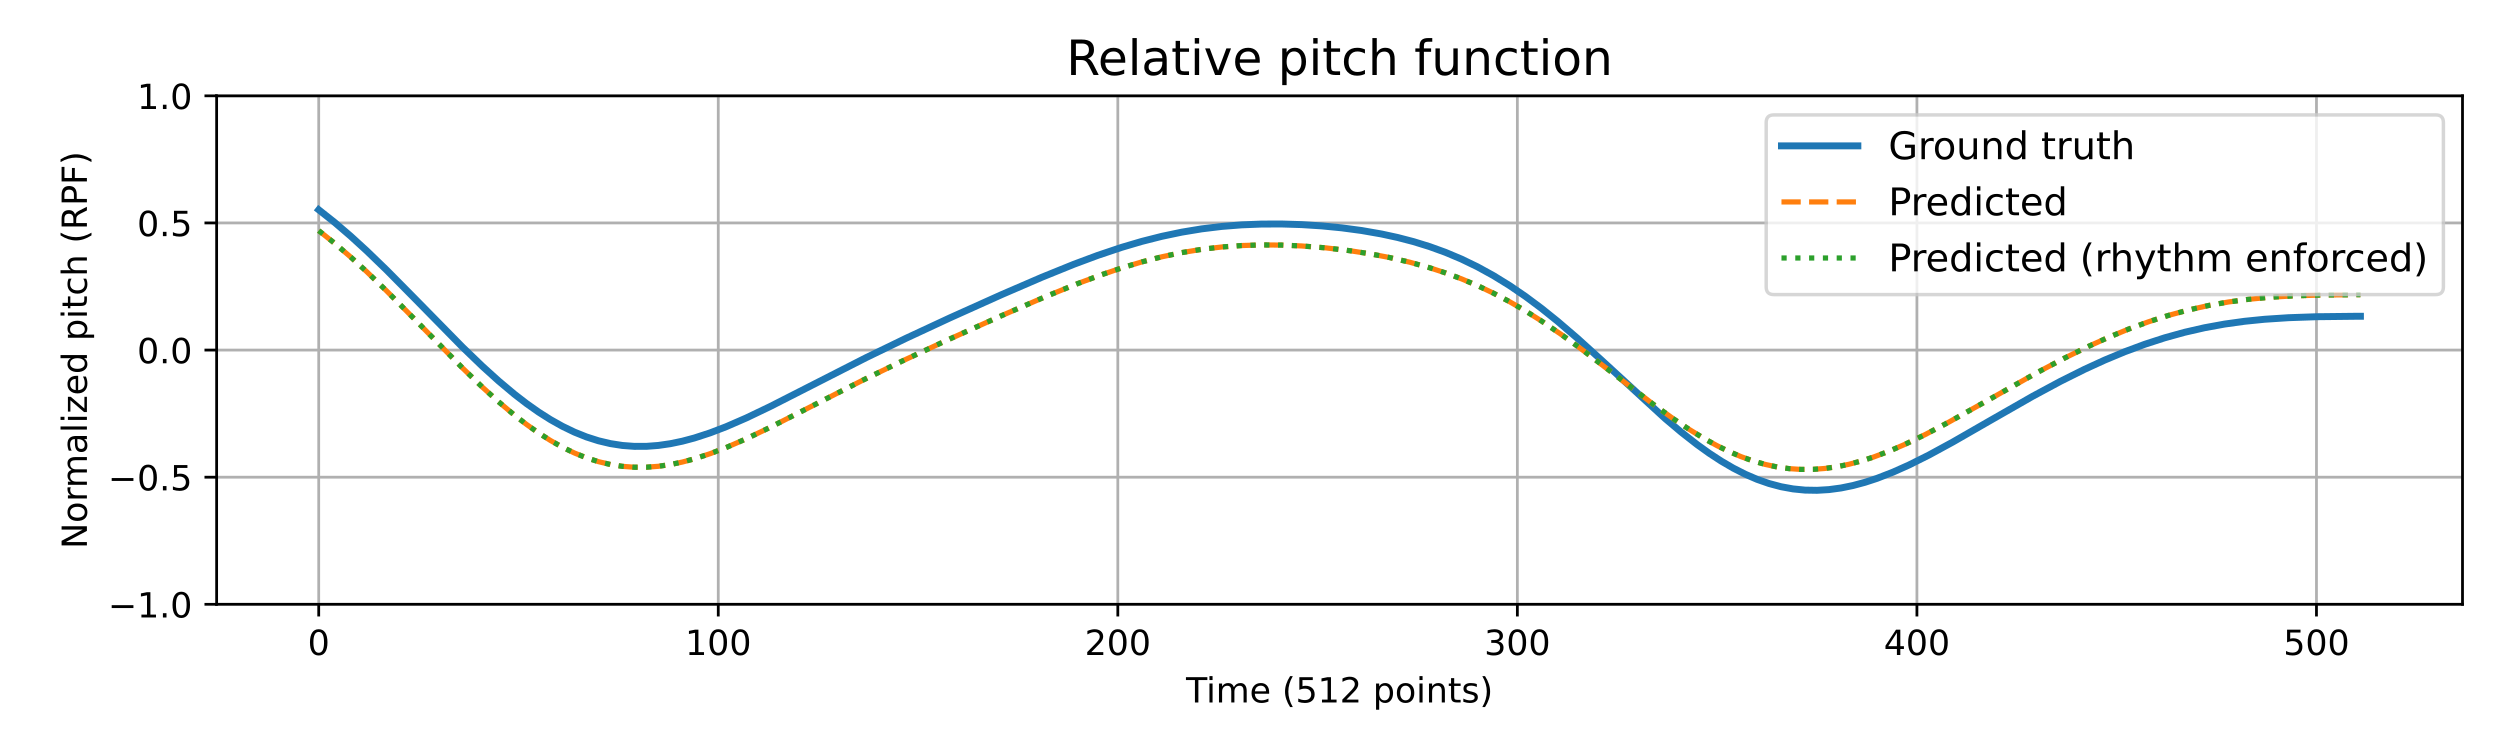
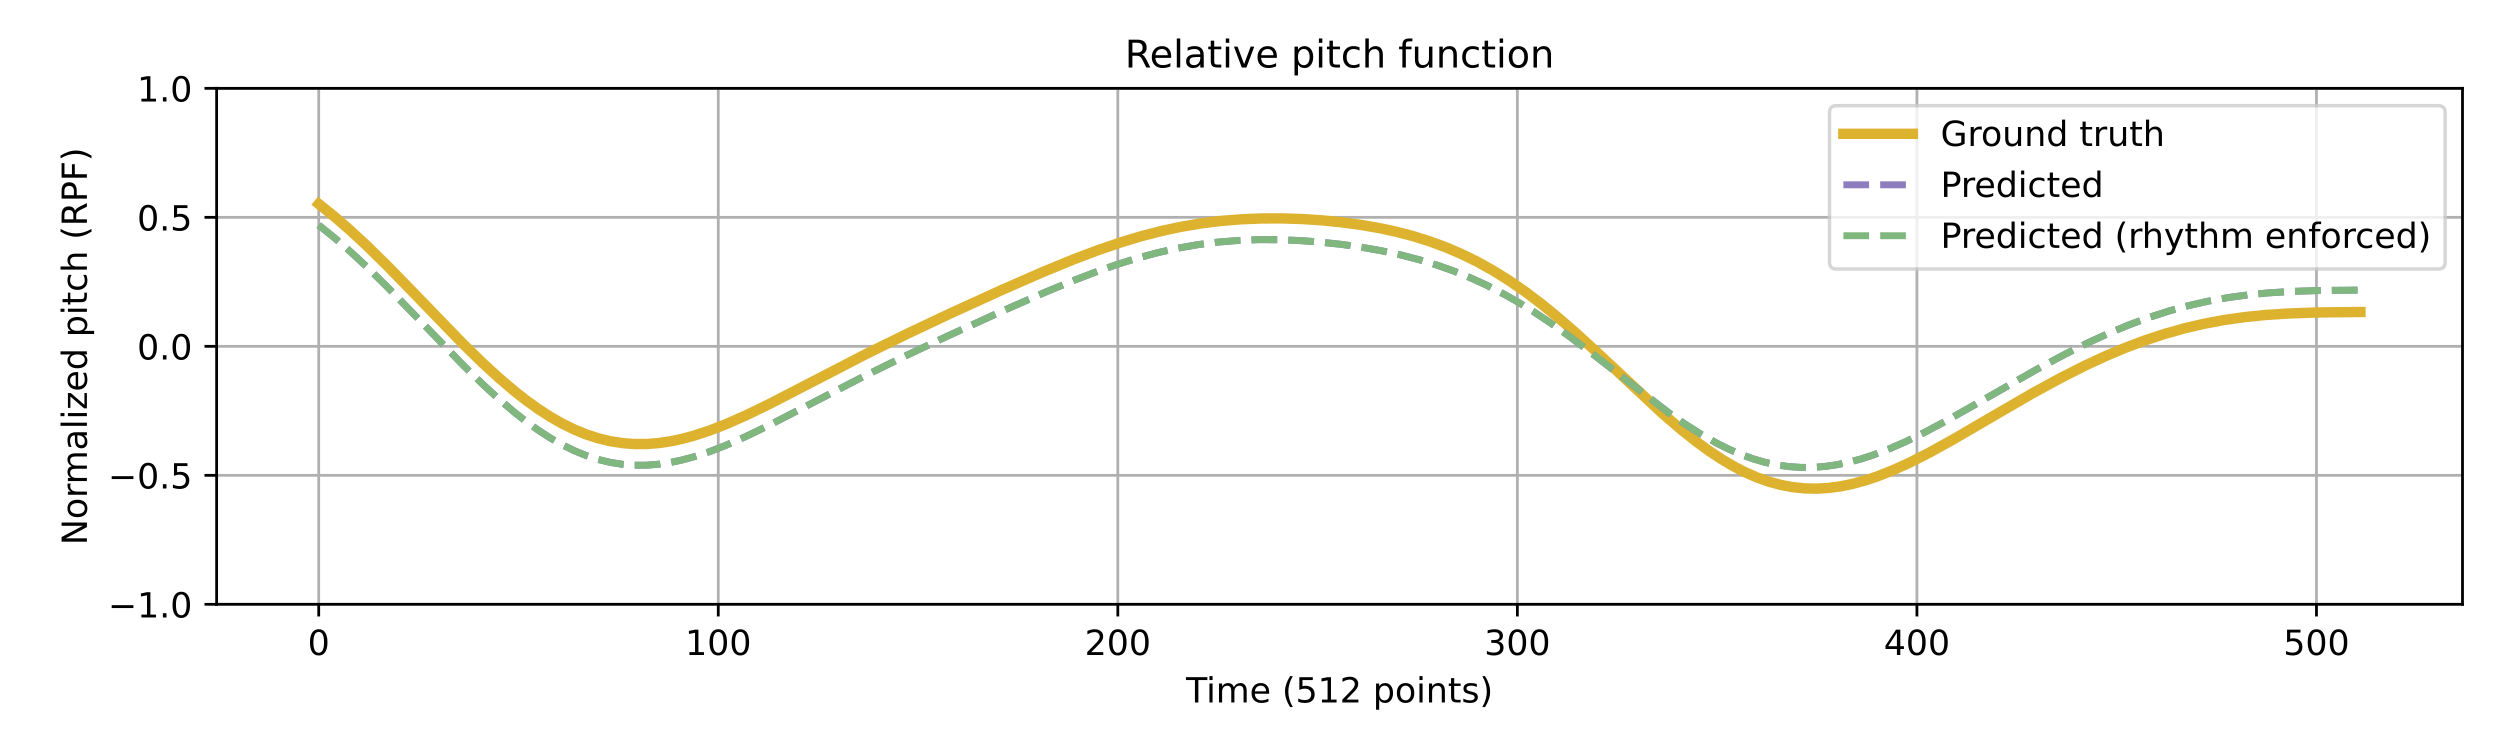
<svg xmlns="http://www.w3.org/2000/svg" xmlns:xlink="http://www.w3.org/1999/xlink" width="720pt" height="216pt" viewBox="0 0 720 216" version="1.1">
  <defs>
    <style type="text/css">*{stroke-linejoin: round; stroke-linecap: butt}</style>
  </defs>
  <g id="figure_1">
    <g id="patch_1">
      <path d="M 0 216  L 720 216  L 720 0  L 0 0  z " style="fill: #ffffff" />
    </g>
    <g id="axes_1">
      <g id="patch_2">
-         <path d="M 62.39 174.04  L 709.2 174.04  L 709.2 27.6  L 62.39 27.6  z " style="fill: #ffffff" />
+         <path d="M 62.39 174.04  L 709.2 174.04  L 709.2 25.44  L 62.39 25.44  z " style="fill: #ffffff" />
      </g>
      <g id="matplotlib.axis_1">
        <g id="xtick_1">
          <g id="line2d_1">
-             <path d="M 91.79 174.04  L 91.79 27.6  " clip-path="url(#p4ff1fbb944)" style="fill: none; stroke: #b0b0b0; stroke-width: 0.8; stroke-linecap: square" />
+             <path d="M 91.79 174.04  L 91.79 25.44  " clip-path="url(#p6263421a17)" style="fill: none; stroke: #b0b0b0; stroke-width: 0.8; stroke-linecap: square" />
          </g>
          <g id="line2d_2">
            <defs>
-               <path id="m54a0caaa22" d="M 0 0  L 0 3.5  " style="stroke: #000000; stroke-width: 0.8" />
-             </defs>
-             <g>
-               <use xlink:href="#m54a0caaa22" x="91.79" y="174.04" style="stroke: #000000; stroke-width: 0.8" />
+               <path id="mcb0f992a8a" d="M 0 0  L 0 3.5  " style="stroke: #000000; stroke-width: 0.8" />
+             </defs>
+             <g>
+               <use xlink:href="#mcb0f992a8a" x="91.79" y="174.04" style="stroke: #000000; stroke-width: 0.8" />
            </g>
          </g>
          <g id="text_1">
            <g transform="translate(88.60921 188.6384) scale(0.1 -0.1)">
              <defs>
                <path id="DejaVuSans-30" d="M 2034 4250  Q 1547 4250 1301 3770  Q 1056 3291 1056 2328  Q 1056 1369 1301 889  Q 1547 409 2034 409  Q 2525 409 2770 889  Q 3016 1369 3016 2328  Q 3016 3291 2770 3770  Q 2525 4250 2034 4250  z M 2034 4750  Q 2819 4750 3233 4129  Q 3647 3509 3647 2328  Q 3647 1150 3233 529  Q 2819 -91 2034 -91  Q 1250 -91 836 529  Q 422 1150 422 2328  Q 422 3509 836 4129  Q 1250 4750 2034 4750  z " transform="scale(0.015625)" />
              </defs>
              <use xlink:href="#DejaVuSans-30" />
            </g>
          </g>
        </g>
        <g id="xtick_2">
          <g id="line2d_3">
-             <path d="M 206.861 174.04  L 206.861 27.6  " clip-path="url(#p4ff1fbb944)" style="fill: none; stroke: #b0b0b0; stroke-width: 0.8; stroke-linecap: square" />
+             <path d="M 206.861 174.04  L 206.861 25.44  " clip-path="url(#p6263421a17)" style="fill: none; stroke: #b0b0b0; stroke-width: 0.8; stroke-linecap: square" />
          </g>
          <g id="line2d_4">
            <g>
-               <use xlink:href="#m54a0caaa22" x="206.861" y="174.04" style="stroke: #000000; stroke-width: 0.8" />
+               <use xlink:href="#mcb0f992a8a" x="206.861" y="174.04" style="stroke: #000000; stroke-width: 0.8" />
            </g>
          </g>
          <g id="text_2">
            <g transform="translate(197.317 188.6384) scale(0.1 -0.1)">
              <defs>
                <path id="DejaVuSans-31" d="M 794 531  L 1825 531  L 1825 4091  L 703 3866  L 703 4441  L 1819 4666  L 2450 4666  L 2450 531  L 3481 531  L 3481 0  L 794 0  L 794 531  z " transform="scale(0.015625)" />
              </defs>
              <use xlink:href="#DejaVuSans-31" />
              <use xlink:href="#DejaVuSans-30" transform="translate(63.62305 0)" />
              <use xlink:href="#DejaVuSans-30" transform="translate(127.2461 0)" />
            </g>
          </g>
        </g>
        <g id="xtick_3">
          <g id="line2d_5">
-             <path d="M 321.931 174.04  L 321.931 27.6  " clip-path="url(#p4ff1fbb944)" style="fill: none; stroke: #b0b0b0; stroke-width: 0.8; stroke-linecap: square" />
+             <path d="M 321.931 174.04  L 321.931 25.44  " clip-path="url(#p6263421a17)" style="fill: none; stroke: #b0b0b0; stroke-width: 0.8; stroke-linecap: square" />
          </g>
          <g id="line2d_6">
            <g>
-               <use xlink:href="#m54a0caaa22" x="321.931" y="174.04" style="stroke: #000000; stroke-width: 0.8" />
+               <use xlink:href="#mcb0f992a8a" x="321.931" y="174.04" style="stroke: #000000; stroke-width: 0.8" />
            </g>
          </g>
          <g id="text_3">
            <g transform="translate(312.3872 188.6384) scale(0.1 -0.1)">
              <defs>
                <path id="DejaVuSans-32" d="M 1228 531  L 3431 531  L 3431 0  L 469 0  L 469 531  Q 828 903 1448 1529  Q 2069 2156 2228 2338  Q 2531 2678 2651 2914  Q 2772 3150 2772 3378  Q 2772 3750 2511 3984  Q 2250 4219 1831 4219  Q 1534 4219 1204 4116  Q 875 4013 500 3803  L 500 4441  Q 881 4594 1212 4672  Q 1544 4750 1819 4750  Q 2544 4750 2975 4387  Q 3406 4025 3406 3419  Q 3406 3131 3298 2873  Q 3191 2616 2906 2266  Q 2828 2175 2409 1742  Q 1991 1309 1228 531  z " transform="scale(0.015625)" />
              </defs>
              <use xlink:href="#DejaVuSans-32" />
              <use xlink:href="#DejaVuSans-30" transform="translate(63.62305 0)" />
              <use xlink:href="#DejaVuSans-30" transform="translate(127.2461 0)" />
            </g>
          </g>
        </g>
        <g id="xtick_4">
          <g id="line2d_7">
-             <path d="M 437.001 174.04  L 437.001 27.6  " clip-path="url(#p4ff1fbb944)" style="fill: none; stroke: #b0b0b0; stroke-width: 0.8; stroke-linecap: square" />
+             <path d="M 437.001 174.04  L 437.001 25.44  " clip-path="url(#p6263421a17)" style="fill: none; stroke: #b0b0b0; stroke-width: 0.8; stroke-linecap: square" />
          </g>
          <g id="line2d_8">
            <g>
-               <use xlink:href="#m54a0caaa22" x="437.001" y="174.04" style="stroke: #000000; stroke-width: 0.8" />
+               <use xlink:href="#mcb0f992a8a" x="437.001" y="174.04" style="stroke: #000000; stroke-width: 0.8" />
            </g>
          </g>
          <g id="text_4">
            <g transform="translate(427.4575 188.6384) scale(0.1 -0.1)">
              <defs>
                <path id="DejaVuSans-33" d="M 2597 2516  Q 3050 2419 3304 2112  Q 3559 1806 3559 1356  Q 3559 666 3084 287  Q 2609 -91 1734 -91  Q 1441 -91 1130 -33  Q 819 25 488 141  L 488 750  Q 750 597 1062 519  Q 1375 441 1716 441  Q 2309 441 2620 675  Q 2931 909 2931 1356  Q 2931 1769 2642 2001  Q 2353 2234 1838 2234  L 1294 2234  L 1294 2753  L 1863 2753  Q 2328 2753 2575 2939  Q 2822 3125 2822 3475  Q 2822 3834 2567 4026  Q 2313 4219 1838 4219  Q 1578 4219 1281 4162  Q 984 4106 628 3988  L 628 4550  Q 988 4650 1302 4700  Q 1616 4750 1894 4750  Q 2613 4750 3031 4423  Q 3450 4097 3450 3541  Q 3450 3153 3228 2886  Q 3006 2619 2597 2516  z " transform="scale(0.015625)" />
              </defs>
              <use xlink:href="#DejaVuSans-33" />
              <use xlink:href="#DejaVuSans-30" transform="translate(63.62305 0)" />
              <use xlink:href="#DejaVuSans-30" transform="translate(127.2461 0)" />
            </g>
          </g>
        </g>
        <g id="xtick_5">
          <g id="line2d_9">
-             <path d="M 552.072 174.04  L 552.072 27.6  " clip-path="url(#p4ff1fbb944)" style="fill: none; stroke: #b0b0b0; stroke-width: 0.8; stroke-linecap: square" />
+             <path d="M 552.072 174.04  L 552.072 25.44  " clip-path="url(#p6263421a17)" style="fill: none; stroke: #b0b0b0; stroke-width: 0.8; stroke-linecap: square" />
          </g>
          <g id="line2d_10">
            <g>
-               <use xlink:href="#m54a0caaa22" x="552.072" y="174.04" style="stroke: #000000; stroke-width: 0.8" />
+               <use xlink:href="#mcb0f992a8a" x="552.072" y="174.04" style="stroke: #000000; stroke-width: 0.8" />
            </g>
          </g>
          <g id="text_5">
            <g transform="translate(542.5278 188.6384) scale(0.1 -0.1)">
              <defs>
                <path id="DejaVuSans-34" d="M 2419 4116  L 825 1625  L 2419 1625  L 2419 4116  z M 2253 4666  L 3047 4666  L 3047 1625  L 3713 1625  L 3713 1100  L 3047 1100  L 3047 0  L 2419 0  L 2419 1100  L 313 1100  L 313 1709  L 2253 4666  z " transform="scale(0.015625)" />
              </defs>
              <use xlink:href="#DejaVuSans-34" />
              <use xlink:href="#DejaVuSans-30" transform="translate(63.62305 0)" />
              <use xlink:href="#DejaVuSans-30" transform="translate(127.2461 0)" />
            </g>
          </g>
        </g>
        <g id="xtick_6">
          <g id="line2d_11">
-             <path d="M 667.142 174.04  L 667.142 27.6  " clip-path="url(#p4ff1fbb944)" style="fill: none; stroke: #b0b0b0; stroke-width: 0.8; stroke-linecap: square" />
+             <path d="M 667.142 174.04  L 667.142 25.44  " clip-path="url(#p6263421a17)" style="fill: none; stroke: #b0b0b0; stroke-width: 0.8; stroke-linecap: square" />
          </g>
          <g id="line2d_12">
            <g>
-               <use xlink:href="#m54a0caaa22" x="667.142" y="174.04" style="stroke: #000000; stroke-width: 0.8" />
+               <use xlink:href="#mcb0f992a8a" x="667.142" y="174.04" style="stroke: #000000; stroke-width: 0.8" />
            </g>
          </g>
          <g id="text_6">
            <g transform="translate(657.5981 188.6384) scale(0.1 -0.1)">
              <defs>
                <path id="DejaVuSans-35" d="M 691 4666  L 3169 4666  L 3169 4134  L 1269 4134  L 1269 2991  Q 1406 3038 1543 3061  Q 1681 3084 1819 3084  Q 2600 3084 3056 2656  Q 3513 2228 3513 1497  Q 3513 744 3044 326  Q 2575 -91 1722 -91  Q 1428 -91 1123 -41  Q 819 9 494 109  L 494 744  Q 775 591 1075 516  Q 1375 441 1709 441  Q 2250 441 2565 725  Q 2881 1009 2881 1497  Q 2881 1984 2565 2268  Q 2250 2553 1709 2553  Q 1456 2553 1204 2497  Q 953 2441 691 2322  L 691 4666  z " transform="scale(0.015625)" />
              </defs>
              <use xlink:href="#DejaVuSans-35" />
              <use xlink:href="#DejaVuSans-30" transform="translate(63.62305 0)" />
              <use xlink:href="#DejaVuSans-30" transform="translate(127.2461 0)" />
            </g>
          </g>
        </g>
        <g id="text_7">
          <g transform="translate(341.5817 202.3166) scale(0.1 -0.1)">
            <defs>
              <path id="DejaVuSans-54" d="M -19 4666  L 3928 4666  L 3928 4134  L 2272 4134  L 2272 0  L 1638 0  L 1638 4134  L -19 4134  L -19 4666  z " transform="scale(0.015625)" />
              <path id="DejaVuSans-69" d="M 603 3500  L 1178 3500  L 1178 0  L 603 0  L 603 3500  z M 603 4863  L 1178 4863  L 1178 4134  L 603 4134  L 603 4863  z " transform="scale(0.015625)" />
              <path id="DejaVuSans-6d" d="M 3328 2828  Q 3544 3216 3844 3400  Q 4144 3584 4550 3584  Q 5097 3584 5394 3201  Q 5691 2819 5691 2113  L 5691 0  L 5113 0  L 5113 2094  Q 5113 2597 4934 2840  Q 4756 3084 4391 3084  Q 3944 3084 3684 2787  Q 3425 2491 3425 1978  L 3425 0  L 2847 0  L 2847 2094  Q 2847 2600 2669 2842  Q 2491 3084 2119 3084  Q 1678 3084 1418 2786  Q 1159 2488 1159 1978  L 1159 0  L 581 0  L 581 3500  L 1159 3500  L 1159 2956  Q 1356 3278 1631 3431  Q 1906 3584 2284 3584  Q 2666 3584 2933 3390  Q 3200 3197 3328 2828  z " transform="scale(0.015625)" />
              <path id="DejaVuSans-65" d="M 3597 1894  L 3597 1613  L 953 1613  Q 991 1019 1311 708  Q 1631 397 2203 397  Q 2534 397 2845 478  Q 3156 559 3463 722  L 3463 178  Q 3153 47 2828 -22  Q 2503 -91 2169 -91  Q 1331 -91 842 396  Q 353 884 353 1716  Q 353 2575 817 3079  Q 1281 3584 2069 3584  Q 2775 3584 3186 3129  Q 3597 2675 3597 1894  z M 3022 2063  Q 3016 2534 2758 2815  Q 2500 3097 2075 3097  Q 1594 3097 1305 2825  Q 1016 2553 972 2059  L 3022 2063  z " transform="scale(0.015625)" />
              <path id="DejaVuSans-20" transform="scale(0.015625)" />
              <path id="DejaVuSans-28" d="M 1984 4856  Q 1566 4138 1362 3434  Q 1159 2731 1159 2009  Q 1159 1288 1364 580  Q 1569 -128 1984 -844  L 1484 -844  Q 1016 -109 783 600  Q 550 1309 550 2009  Q 550 2706 781 3412  Q 1013 4119 1484 4856  L 1984 4856  z " transform="scale(0.015625)" />
              <path id="DejaVuSans-70" d="M 1159 525  L 1159 -1331  L 581 -1331  L 581 3500  L 1159 3500  L 1159 2969  Q 1341 3281 1617 3432  Q 1894 3584 2278 3584  Q 2916 3584 3314 3078  Q 3713 2572 3713 1747  Q 3713 922 3314 415  Q 2916 -91 2278 -91  Q 1894 -91 1617 61  Q 1341 213 1159 525  z M 3116 1747  Q 3116 2381 2855 2742  Q 2594 3103 2138 3103  Q 1681 3103 1420 2742  Q 1159 2381 1159 1747  Q 1159 1113 1420 752  Q 1681 391 2138 391  Q 2594 391 2855 752  Q 3116 1113 3116 1747  z " transform="scale(0.015625)" />
              <path id="DejaVuSans-6f" d="M 1959 3097  Q 1497 3097 1228 2736  Q 959 2375 959 1747  Q 959 1119 1226 758  Q 1494 397 1959 397  Q 2419 397 2687 759  Q 2956 1122 2956 1747  Q 2956 2369 2687 2733  Q 2419 3097 1959 3097  z M 1959 3584  Q 2709 3584 3137 3096  Q 3566 2609 3566 1747  Q 3566 888 3137 398  Q 2709 -91 1959 -91  Q 1206 -91 779 398  Q 353 888 353 1747  Q 353 2609 779 3096  Q 1206 3584 1959 3584  z " transform="scale(0.015625)" />
              <path id="DejaVuSans-6e" d="M 3513 2113  L 3513 0  L 2938 0  L 2938 2094  Q 2938 2591 2744 2837  Q 2550 3084 2163 3084  Q 1697 3084 1428 2787  Q 1159 2491 1159 1978  L 1159 0  L 581 0  L 581 3500  L 1159 3500  L 1159 2956  Q 1366 3272 1645 3428  Q 1925 3584 2291 3584  Q 2894 3584 3203 3211  Q 3513 2838 3513 2113  z " transform="scale(0.015625)" />
              <path id="DejaVuSans-74" d="M 1172 4494  L 1172 3500  L 2356 3500  L 2356 3053  L 1172 3053  L 1172 1153  Q 1172 725 1289 603  Q 1406 481 1766 481  L 2356 481  L 2356 0  L 1766 0  Q 1100 0 847 248  Q 594 497 594 1153  L 594 3053  L 172 3053  L 172 3500  L 594 3500  L 594 4494  L 1172 4494  z " transform="scale(0.015625)" />
              <path id="DejaVuSans-73" d="M 2834 3397  L 2834 2853  Q 2591 2978 2328 3040  Q 2066 3103 1784 3103  Q 1356 3103 1142 2972  Q 928 2841 928 2578  Q 928 2378 1081 2264  Q 1234 2150 1697 2047  L 1894 2003  Q 2506 1872 2764 1633  Q 3022 1394 3022 966  Q 3022 478 2636 193  Q 2250 -91 1575 -91  Q 1294 -91 989 -36  Q 684 19 347 128  L 347 722  Q 666 556 975 473  Q 1284 391 1588 391  Q 1994 391 2212 530  Q 2431 669 2431 922  Q 2431 1156 2273 1281  Q 2116 1406 1581 1522  L 1381 1569  Q 847 1681 609 1914  Q 372 2147 372 2553  Q 372 3047 722 3315  Q 1072 3584 1716 3584  Q 2034 3584 2315 3537  Q 2597 3491 2834 3397  z " transform="scale(0.015625)" />
              <path id="DejaVuSans-29" d="M 513 4856  L 1013 4856  Q 1481 4119 1714 3412  Q 1947 2706 1947 2009  Q 1947 1309 1714 600  Q 1481 -109 1013 -844  L 513 -844  Q 928 -128 1133 580  Q 1338 1288 1338 2009  Q 1338 2731 1133 3434  Q 928 4138 513 4856  z " transform="scale(0.015625)" />
            </defs>
            <use xlink:href="#DejaVuSans-54" />
            <use xlink:href="#DejaVuSans-69" transform="translate(57.95898 0)" />
            <use xlink:href="#DejaVuSans-6d" transform="translate(85.74219 0)" />
            <use xlink:href="#DejaVuSans-65" transform="translate(183.1543 0)" />
            <use xlink:href="#DejaVuSans-20" transform="translate(244.6777 0)" />
            <use xlink:href="#DejaVuSans-28" transform="translate(276.4648 0)" />
            <use xlink:href="#DejaVuSans-35" transform="translate(315.4785 0)" />
            <use xlink:href="#DejaVuSans-31" transform="translate(379.1016 0)" />
            <use xlink:href="#DejaVuSans-32" transform="translate(442.7246 0)" />
            <use xlink:href="#DejaVuSans-20" transform="translate(506.3477 0)" />
            <use xlink:href="#DejaVuSans-70" transform="translate(538.1348 0)" />
            <use xlink:href="#DejaVuSans-6f" transform="translate(601.6113 0)" />
            <use xlink:href="#DejaVuSans-69" transform="translate(662.793 0)" />
            <use xlink:href="#DejaVuSans-6e" transform="translate(690.5762 0)" />
            <use xlink:href="#DejaVuSans-74" transform="translate(753.9551 0)" />
            <use xlink:href="#DejaVuSans-73" transform="translate(793.1641 0)" />
            <use xlink:href="#DejaVuSans-29" transform="translate(845.2637 0)" />
          </g>
        </g>
      </g>
      <g id="matplotlib.axis_2">
        <g id="ytick_1">
          <g id="line2d_13">
-             <path d="M 62.39 174.04  L 709.2 174.04  " clip-path="url(#p4ff1fbb944)" style="fill: none; stroke: #b0b0b0; stroke-width: 0.8; stroke-linecap: square" />
+             <path d="M 62.39 174.04  L 709.2 174.04  " clip-path="url(#p6263421a17)" style="fill: none; stroke: #b0b0b0; stroke-width: 0.8; stroke-linecap: square" />
          </g>
          <g id="line2d_14">
            <defs>
-               <path id="m34a3203a78" d="M 0 0  L -3.5 0  " style="stroke: #000000; stroke-width: 0.8" />
-             </defs>
-             <g>
-               <use xlink:href="#m34a3203a78" x="62.39" y="174.04" style="stroke: #000000; stroke-width: 0.8" />
+               <path id="m761da02f7f" d="M 0 0  L -3.5 0  " style="stroke: #000000; stroke-width: 0.8" />
+             </defs>
+             <g>
+               <use xlink:href="#m761da02f7f" x="62.39" y="174.04" style="stroke: #000000; stroke-width: 0.8" />
            </g>
          </g>
          <g id="text_8">
            <g transform="translate(31.10719 177.8392) scale(0.1 -0.1)">
              <defs>
                <path id="DejaVuSans-2212" d="M 678 2272  L 4684 2272  L 4684 1741  L 678 1741  L 678 2272  z " transform="scale(0.015625)" />
                <path id="DejaVuSans-2e" d="M 684 794  L 1344 794  L 1344 0  L 684 0  L 684 794  z " transform="scale(0.015625)" />
              </defs>
              <use xlink:href="#DejaVuSans-2212" />
              <use xlink:href="#DejaVuSans-31" transform="translate(83.78906 0)" />
              <use xlink:href="#DejaVuSans-2e" transform="translate(147.4121 0)" />
              <use xlink:href="#DejaVuSans-30" transform="translate(179.1992 0)" />
            </g>
          </g>
        </g>
        <g id="ytick_2">
          <g id="line2d_15">
-             <path d="M 62.39 137.43  L 709.2 137.43  " clip-path="url(#p4ff1fbb944)" style="fill: none; stroke: #b0b0b0; stroke-width: 0.8; stroke-linecap: square" />
+             <path d="M 62.39 136.89  L 709.2 136.89  " clip-path="url(#p6263421a17)" style="fill: none; stroke: #b0b0b0; stroke-width: 0.8; stroke-linecap: square" />
          </g>
          <g id="line2d_16">
            <g>
-               <use xlink:href="#m34a3203a78" x="62.39" y="137.43" style="stroke: #000000; stroke-width: 0.8" />
+               <use xlink:href="#m761da02f7f" x="62.39" y="136.89" style="stroke: #000000; stroke-width: 0.8" />
            </g>
          </g>
          <g id="text_9">
-             <g transform="translate(31.10719 141.2292) scale(0.1 -0.1)">
+             <g transform="translate(31.10719 140.6892) scale(0.1 -0.1)">
              <use xlink:href="#DejaVuSans-2212" />
              <use xlink:href="#DejaVuSans-30" transform="translate(83.78906 0)" />
              <use xlink:href="#DejaVuSans-2e" transform="translate(147.4121 0)" />
              <use xlink:href="#DejaVuSans-35" transform="translate(179.1992 0)" />
            </g>
          </g>
        </g>
        <g id="ytick_3">
          <g id="line2d_17">
-             <path d="M 62.39 100.82  L 709.2 100.82  " clip-path="url(#p4ff1fbb944)" style="fill: none; stroke: #b0b0b0; stroke-width: 0.8; stroke-linecap: square" />
+             <path d="M 62.39 99.74  L 709.2 99.74  " clip-path="url(#p6263421a17)" style="fill: none; stroke: #b0b0b0; stroke-width: 0.8; stroke-linecap: square" />
          </g>
          <g id="line2d_18">
            <g>
-               <use xlink:href="#m34a3203a78" x="62.39" y="100.82" style="stroke: #000000; stroke-width: 0.8" />
+               <use xlink:href="#m761da02f7f" x="62.39" y="99.74" style="stroke: #000000; stroke-width: 0.8" />
            </g>
          </g>
          <g id="text_10">
-             <g transform="translate(39.48687 104.6192) scale(0.1 -0.1)">
+             <g transform="translate(39.48687 103.5392) scale(0.1 -0.1)">
              <use xlink:href="#DejaVuSans-30" />
              <use xlink:href="#DejaVuSans-2e" transform="translate(63.62305 0)" />
              <use xlink:href="#DejaVuSans-30" transform="translate(95.41016 0)" />
            </g>
          </g>
        </g>
        <g id="ytick_4">
          <g id="line2d_19">
-             <path d="M 62.39 64.21  L 709.2 64.21  " clip-path="url(#p4ff1fbb944)" style="fill: none; stroke: #b0b0b0; stroke-width: 0.8; stroke-linecap: square" />
+             <path d="M 62.39 62.59  L 709.2 62.59  " clip-path="url(#p6263421a17)" style="fill: none; stroke: #b0b0b0; stroke-width: 0.8; stroke-linecap: square" />
          </g>
          <g id="line2d_20">
            <g>
-               <use xlink:href="#m34a3203a78" x="62.39" y="64.21" style="stroke: #000000; stroke-width: 0.8" />
+               <use xlink:href="#m761da02f7f" x="62.39" y="62.59" style="stroke: #000000; stroke-width: 0.8" />
            </g>
          </g>
          <g id="text_11">
-             <g transform="translate(39.48687 68.00922) scale(0.1 -0.1)">
+             <g transform="translate(39.48687 66.38922) scale(0.1 -0.1)">
              <use xlink:href="#DejaVuSans-30" />
              <use xlink:href="#DejaVuSans-2e" transform="translate(63.62305 0)" />
              <use xlink:href="#DejaVuSans-35" transform="translate(95.41016 0)" />
            </g>
          </g>
        </g>
        <g id="ytick_5">
          <g id="line2d_21">
-             <path d="M 62.39 27.6  L 709.2 27.6  " clip-path="url(#p4ff1fbb944)" style="fill: none; stroke: #b0b0b0; stroke-width: 0.8; stroke-linecap: square" />
+             <path d="M 62.39 25.44  L 709.2 25.44  " clip-path="url(#p6263421a17)" style="fill: none; stroke: #b0b0b0; stroke-width: 0.8; stroke-linecap: square" />
          </g>
          <g id="line2d_22">
            <g>
-               <use xlink:href="#m34a3203a78" x="62.39" y="27.6" style="stroke: #000000; stroke-width: 0.8" />
+               <use xlink:href="#m761da02f7f" x="62.39" y="25.44" style="stroke: #000000; stroke-width: 0.8" />
            </g>
          </g>
          <g id="text_12">
-             <g transform="translate(39.48687 31.39922) scale(0.1 -0.1)">
+             <g transform="translate(39.48687 29.23922) scale(0.1 -0.1)">
              <use xlink:href="#DejaVuSans-31" />
              <use xlink:href="#DejaVuSans-2e" transform="translate(63.62305 0)" />
              <use xlink:href="#DejaVuSans-30" transform="translate(95.41016 0)" />
            </g>
          </g>
        </g>
        <g id="text_13">
-           <g transform="translate(25.0275 158.0614) rotate(-90) scale(0.1 -0.1)">
+           <g transform="translate(25.0275 156.9814) rotate(-90) scale(0.1 -0.1)">
            <defs>
              <path id="DejaVuSans-4e" d="M 628 4666  L 1478 4666  L 3547 763  L 3547 4666  L 4159 4666  L 4159 0  L 3309 0  L 1241 3903  L 1241 0  L 628 0  L 628 4666  z " transform="scale(0.015625)" />
              <path id="DejaVuSans-72" d="M 2631 2963  Q 2534 3019 2420 3045  Q 2306 3072 2169 3072  Q 1681 3072 1420 2755  Q 1159 2438 1159 1844  L 1159 0  L 581 0  L 581 3500  L 1159 3500  L 1159 2956  Q 1341 3275 1631 3429  Q 1922 3584 2338 3584  Q 2397 3584 2469 3576  Q 2541 3569 2628 3553  L 2631 2963  z " transform="scale(0.015625)" />
              <path id="DejaVuSans-61" d="M 2194 1759  Q 1497 1759 1228 1600  Q 959 1441 959 1056  Q 959 750 1161 570  Q 1363 391 1709 391  Q 2188 391 2477 730  Q 2766 1069 2766 1631  L 2766 1759  L 2194 1759  z M 3341 1997  L 3341 0  L 2766 0  L 2766 531  Q 2569 213 2275 61  Q 1981 -91 1556 -91  Q 1019 -91 701 211  Q 384 513 384 1019  Q 384 1609 779 1909  Q 1175 2209 1959 2209  L 2766 2209  L 2766 2266  Q 2766 2663 2505 2880  Q 2244 3097 1772 3097  Q 1472 3097 1187 3025  Q 903 2953 641 2809  L 641 3341  Q 956 3463 1253 3523  Q 1550 3584 1831 3584  Q 2591 3584 2966 3190  Q 3341 2797 3341 1997  z " transform="scale(0.015625)" />
              <path id="DejaVuSans-6c" d="M 603 4863  L 1178 4863  L 1178 0  L 603 0  L 603 4863  z " transform="scale(0.015625)" />
              <path id="DejaVuSans-7a" d="M 353 3500  L 3084 3500  L 3084 2975  L 922 459  L 3084 459  L 3084 0  L 275 0  L 275 525  L 2438 3041  L 353 3041  L 353 3500  z " transform="scale(0.015625)" />
              <path id="DejaVuSans-64" d="M 2906 2969  L 2906 4863  L 3481 4863  L 3481 0  L 2906 0  L 2906 525  Q 2725 213 2448 61  Q 2172 -91 1784 -91  Q 1150 -91 751 415  Q 353 922 353 1747  Q 353 2572 751 3078  Q 1150 3584 1784 3584  Q 2172 3584 2448 3432  Q 2725 3281 2906 2969  z M 947 1747  Q 947 1113 1208 752  Q 1469 391 1925 391  Q 2381 391 2643 752  Q 2906 1113 2906 1747  Q 2906 2381 2643 2742  Q 2381 3103 1925 3103  Q 1469 3103 1208 2742  Q 947 2381 947 1747  z " transform="scale(0.015625)" />
              <path id="DejaVuSans-63" d="M 3122 3366  L 3122 2828  Q 2878 2963 2633 3030  Q 2388 3097 2138 3097  Q 1578 3097 1268 2742  Q 959 2388 959 1747  Q 959 1106 1268 751  Q 1578 397 2138 397  Q 2388 397 2633 464  Q 2878 531 3122 666  L 3122 134  Q 2881 22 2623 -34  Q 2366 -91 2075 -91  Q 1284 -91 818 406  Q 353 903 353 1747  Q 353 2603 823 3093  Q 1294 3584 2113 3584  Q 2378 3584 2631 3529  Q 2884 3475 3122 3366  z " transform="scale(0.015625)" />
              <path id="DejaVuSans-68" d="M 3513 2113  L 3513 0  L 2938 0  L 2938 2094  Q 2938 2591 2744 2837  Q 2550 3084 2163 3084  Q 1697 3084 1428 2787  Q 1159 2491 1159 1978  L 1159 0  L 581 0  L 581 4863  L 1159 4863  L 1159 2956  Q 1366 3272 1645 3428  Q 1925 3584 2291 3584  Q 2894 3584 3203 3211  Q 3513 2838 3513 2113  z " transform="scale(0.015625)" />
              <path id="DejaVuSans-52" d="M 2841 2188  Q 3044 2119 3236 1894  Q 3428 1669 3622 1275  L 4263 0  L 3584 0  L 2988 1197  Q 2756 1666 2539 1819  Q 2322 1972 1947 1972  L 1259 1972  L 1259 0  L 628 0  L 628 4666  L 2053 4666  Q 2853 4666 3247 4331  Q 3641 3997 3641 3322  Q 3641 2881 3436 2590  Q 3231 2300 2841 2188  z M 1259 4147  L 1259 2491  L 2053 2491  Q 2509 2491 2742 2702  Q 2975 2913 2975 3322  Q 2975 3731 2742 3939  Q 2509 4147 2053 4147  L 1259 4147  z " transform="scale(0.015625)" />
              <path id="DejaVuSans-50" d="M 1259 4147  L 1259 2394  L 2053 2394  Q 2494 2394 2734 2622  Q 2975 2850 2975 3272  Q 2975 3691 2734 3919  Q 2494 4147 2053 4147  L 1259 4147  z M 628 4666  L 2053 4666  Q 2838 4666 3239 4311  Q 3641 3956 3641 3272  Q 3641 2581 3239 2228  Q 2838 1875 2053 1875  L 1259 1875  L 1259 0  L 628 0  L 628 4666  z " transform="scale(0.015625)" />
              <path id="DejaVuSans-46" d="M 628 4666  L 3309 4666  L 3309 4134  L 1259 4134  L 1259 2759  L 3109 2759  L 3109 2228  L 1259 2228  L 1259 0  L 628 0  L 628 4666  z " transform="scale(0.015625)" />
            </defs>
            <use xlink:href="#DejaVuSans-4e" />
            <use xlink:href="#DejaVuSans-6f" transform="translate(74.80469 0)" />
            <use xlink:href="#DejaVuSans-72" transform="translate(135.9863 0)" />
            <use xlink:href="#DejaVuSans-6d" transform="translate(175.3496 0)" />
            <use xlink:href="#DejaVuSans-61" transform="translate(272.7617 0)" />
            <use xlink:href="#DejaVuSans-6c" transform="translate(334.041 0)" />
            <use xlink:href="#DejaVuSans-69" transform="translate(361.8242 0)" />
            <use xlink:href="#DejaVuSans-7a" transform="translate(389.6074 0)" />
            <use xlink:href="#DejaVuSans-65" transform="translate(442.0977 0)" />
            <use xlink:href="#DejaVuSans-64" transform="translate(503.6211 0)" />
            <use xlink:href="#DejaVuSans-20" transform="translate(567.0977 0)" />
            <use xlink:href="#DejaVuSans-70" transform="translate(598.8848 0)" />
            <use xlink:href="#DejaVuSans-69" transform="translate(662.3613 0)" />
            <use xlink:href="#DejaVuSans-74" transform="translate(690.1445 0)" />
            <use xlink:href="#DejaVuSans-63" transform="translate(729.3535 0)" />
            <use xlink:href="#DejaVuSans-68" transform="translate(784.334 0)" />
            <use xlink:href="#DejaVuSans-20" transform="translate(847.7129 0)" />
            <use xlink:href="#DejaVuSans-28" transform="translate(879.5 0)" />
            <use xlink:href="#DejaVuSans-52" transform="translate(918.5137 0)" />
            <use xlink:href="#DejaVuSans-50" transform="translate(987.9961 0)" />
            <use xlink:href="#DejaVuSans-46" transform="translate(1048.299 0)" />
            <use xlink:href="#DejaVuSans-29" transform="translate(1105.818 0)" />
          </g>
        </g>
      </g>
      <g id="line2d_23">
-         <path d="M 91.79 60.419  L 96.393 64.069  L 100.996 68.017  L 105.599 72.225  L 111.352 77.783  L 119.407 85.926  L 133.216 99.985  L 138.969 105.524  L 143.572 109.688  L 148.175 113.549  L 151.627 116.211  L 155.079 118.649  L 158.531 120.844  L 161.983 122.781  L 165.435 124.448  L 168.888 125.835  L 172.34 126.939  L 175.792 127.758  L 179.244 128.294  L 182.696 128.553  L 186.148 128.547  L 189.6 128.286  L 193.052 127.787  L 196.504 127.068  L 199.957 126.149  L 204.559 124.648  L 209.162 122.882  L 214.916 120.379  L 221.82 117.073  L 232.176 111.801  L 249.437 103.005  L 260.944 97.422  L 273.601 91.534  L 288.561 84.81  L 300.068 79.843  L 309.273 76.113  L 316.177 73.54  L 323.082 71.224  L 328.835 69.527  L 334.589 68.068  L 340.342 66.861  L 346.096 65.91  L 351.849 65.213  L 357.603 64.758  L 363.356 64.529  L 369.11 64.51  L 374.863 64.688  L 380.617 65.055  L 386.37 65.615  L 392.124 66.384  L 397.877 67.389  L 402.48 68.388  L 407.083 69.585  L 411.686 71.005  L 416.289 72.673  L 420.891 74.611  L 425.494 76.838  L 430.097 79.368  L 434.7 82.205  L 439.303 85.345  L 443.905 88.774  L 448.508 92.467  L 454.262 97.399  L 461.166 103.655  L 479.577 120.557  L 484.18 124.441  L 488.783 128.044  L 492.235 130.523  L 495.687 132.782  L 499.139 134.801  L 502.591 136.562  L 506.043 138.051  L 509.496 139.257  L 512.948 140.176  L 516.4 140.806  L 519.852 141.149  L 523.304 141.211  L 526.756 141.003  L 530.208 140.539  L 533.66 139.833  L 537.112 138.904  L 540.565 137.773  L 545.167 135.985  L 549.77 133.927  L 555.524 131.054  L 562.428 127.295  L 572.784 121.343  L 585.442 114.109  L 593.497 109.779  L 600.401 106.34  L 606.155 103.706  L 611.908 101.309  L 617.662 99.168  L 623.415 97.297  L 629.169 95.702  L 634.922 94.385  L 640.676 93.334  L 646.429 92.532  L 652.183 91.951  L 659.087 91.497  L 667.142 91.217  L 678.649 91.086  L 679.8 91.082  L 679.8 91.082  " clip-path="url(#p4ff1fbb944)" style="fill: none; stroke: #1f77b4; stroke-width: 2; stroke-linecap: square" />
+         <path d="M 91.79 58.743  L 96.393 62.446  L 100.996 66.453  L 105.599 70.724  L 111.352 76.363  L 119.407 84.627  L 133.216 98.892  L 138.969 104.513  L 143.572 108.739  L 148.175 112.657  L 151.627 115.358  L 155.079 117.832  L 158.531 120.059  L 161.983 122.025  L 165.435 123.716  L 168.888 125.124  L 172.34 126.244  L 175.792 127.075  L 179.244 127.619  L 182.696 127.882  L 186.148 127.876  L 189.6 127.611  L 193.052 127.105  L 196.504 126.375  L 199.957 125.443  L 204.559 123.92  L 209.162 122.127  L 214.916 119.587  L 221.82 116.233  L 232.176 110.883  L 249.437 101.957  L 260.944 96.292  L 273.601 90.317  L 288.561 83.494  L 300.068 78.454  L 309.273 74.669  L 316.177 72.058  L 323.082 69.707  L 328.835 67.986  L 334.589 66.505  L 340.342 65.28  L 346.096 64.315  L 351.849 63.608  L 357.603 63.146  L 363.356 62.914  L 369.11 62.895  L 374.863 63.075  L 380.617 63.447  L 386.37 64.016  L 392.124 64.797  L 397.877 65.816  L 402.48 66.83  L 407.083 68.044  L 411.686 69.485  L 416.289 71.177  L 420.891 73.144  L 425.494 75.405  L 430.097 77.971  L 434.7 80.85  L 439.303 84.037  L 443.905 87.516  L 448.508 91.264  L 454.262 96.269  L 461.166 102.617  L 478.427 118.746  L 484.18 123.71  L 488.783 127.366  L 492.235 129.881  L 495.687 132.174  L 499.139 134.223  L 502.591 136.009  L 506.043 137.52  L 509.496 138.744  L 512.948 139.677  L 516.4 140.315  L 519.852 140.663  L 523.304 140.727  L 526.756 140.516  L 530.208 140.044  L 533.66 139.328  L 537.112 138.386  L 540.565 137.238  L 545.167 135.424  L 549.77 133.335  L 555.524 130.42  L 562.428 126.606  L 572.784 120.565  L 585.442 113.225  L 593.497 108.832  L 600.401 105.341  L 606.155 102.668  L 611.908 100.236  L 617.662 98.063  L 623.415 96.165  L 629.169 94.547  L 634.922 93.21  L 640.676 92.144  L 646.429 91.33  L 652.183 90.74  L 659.087 90.28  L 667.142 89.996  L 678.649 89.863  L 679.8 89.859  L 679.8 89.859  " clip-path="url(#p6263421a17)" style="fill: none; stroke: #ddb22f; stroke-width: 3; stroke-linecap: square" />
      </g>
      <g id="line2d_24">
-         <path d="M 91.79 66.427  L 96.393 70.076  L 100.996 74.024  L 105.599 78.233  L 111.352 83.791  L 119.407 91.935  L 133.216 105.996  L 138.969 111.536  L 143.572 115.702  L 148.175 119.564  L 151.627 122.226  L 155.079 124.664  L 158.531 126.86  L 161.983 128.797  L 165.435 130.463  L 168.888 131.85  L 172.34 132.953  L 175.792 133.771  L 179.244 134.305  L 182.696 134.564  L 186.148 134.555  L 189.6 134.293  L 193.052 133.792  L 196.504 133.071  L 199.957 132.149  L 204.559 130.646  L 209.162 128.877  L 214.916 126.372  L 221.82 123.066  L 232.176 117.798  L 248.286 109.593  L 259.793 104.003  L 272.451 98.112  L 288.561 90.861  L 301.218 85.384  L 310.424 81.656  L 317.328 79.091  L 323.082 77.154  L 328.835 75.436  L 334.589 73.962  L 340.342 72.749  L 346.096 71.807  L 351.849 71.133  L 357.603 70.716  L 363.356 70.54  L 369.11 70.586  L 374.863 70.834  L 381.768 71.38  L 388.672 72.19  L 394.425 73.073  L 400.179 74.165  L 405.932 75.494  L 411.686 77.092  L 416.289 78.591  L 420.891 80.303  L 425.494 82.245  L 430.097 84.426  L 434.7 86.853  L 439.303 89.521  L 443.905 92.42  L 449.659 96.338  L 455.413 100.525  L 463.467 106.685  L 476.125 116.422  L 481.879 120.578  L 486.481 123.663  L 491.084 126.472  L 494.536 128.366  L 497.989 130.055  L 501.441 131.522  L 504.893 132.755  L 508.345 133.743  L 511.797 134.48  L 515.249 134.963  L 518.701 135.192  L 522.153 135.173  L 525.605 134.911  L 529.057 134.418  L 532.51 133.706  L 535.962 132.791  L 539.414 131.688  L 544.017 129.958  L 548.619 127.972  L 554.373 125.199  L 561.277 121.561  L 570.483 116.413  L 586.593 107.356  L 594.648 103.104  L 601.552 99.721  L 607.305 97.127  L 613.059 94.767  L 618.812 92.661  L 624.566 90.824  L 630.319 89.265  L 636.073 87.983  L 641.826 86.967  L 647.58 86.199  L 653.333 85.65  L 660.238 85.227  L 668.293 84.974  L 679.8 84.861  L 679.8 84.861  " clip-path="url(#p4ff1fbb944)" style="fill: none; stroke-dasharray: 5.55,2.4; stroke-dashoffset: 0; stroke: #ff7f0e; stroke-width: 1.5" />
+         <path d="M 91.79 64.839  L 96.393 68.543  L 100.996 72.549  L 105.599 76.82  L 111.352 82.46  L 119.407 90.724  L 133.216 104.993  L 138.969 110.615  L 143.572 114.842  L 148.175 118.76  L 151.627 121.462  L 155.079 123.936  L 158.531 126.164  L 161.983 128.129  L 165.435 129.82  L 168.888 131.228  L 172.34 132.347  L 175.792 133.177  L 179.244 133.719  L 182.696 133.981  L 186.148 133.973  L 189.6 133.706  L 193.052 133.198  L 196.504 132.466  L 199.957 131.531  L 204.559 130.006  L 209.162 128.211  L 214.916 125.669  L 221.82 122.314  L 232.176 116.968  L 248.286 108.642  L 259.793 102.97  L 272.451 96.992  L 288.561 89.634  L 301.218 84.077  L 309.273 80.749  L 316.177 78.107  L 321.931 76.101  L 327.685 74.311  L 333.438 72.764  L 339.192 71.48  L 344.945 70.468  L 350.699 69.73  L 356.452 69.256  L 362.206 69.03  L 367.959 69.033  L 373.713 69.246  L 379.466 69.652  L 386.37 70.384  L 392.124 71.201  L 397.877 72.222  L 403.631 73.47  L 409.384 74.978  L 413.987 76.396  L 418.59 78.023  L 423.193 79.876  L 427.796 81.967  L 432.398 84.305  L 437.001 86.89  L 441.604 89.717  L 446.207 92.769  L 451.96 96.863  L 458.865 102.089  L 480.728 118.97  L 485.331 122.162  L 489.934 125.088  L 494.536 127.692  L 497.989 129.406  L 501.441 130.895  L 504.893 132.146  L 508.345 133.149  L 511.797 133.897  L 515.249 134.387  L 518.701 134.619  L 522.153 134.599  L 525.605 134.334  L 529.057 133.834  L 532.51 133.111  L 535.962 132.182  L 539.414 131.063  L 544.017 129.308  L 548.619 127.293  L 554.373 124.479  L 561.277 120.787  L 570.483 115.563  L 586.593 106.372  L 594.648 102.058  L 601.552 98.625  L 607.305 95.993  L 613.059 93.597  L 618.812 91.46  L 624.566 89.596  L 630.319 88.014  L 636.073 86.713  L 641.826 85.683  L 647.58 84.904  L 653.333 84.346  L 660.238 83.917  L 668.293 83.66  L 679.8 83.545  L 679.8 83.545  " clip-path="url(#p6263421a17)" style="fill: none; stroke-dasharray: 7.4,3.2; stroke-dashoffset: 0; stroke: #8e7dbe; stroke-width: 2" />
      </g>
      <g id="line2d_25">
-         <path d="M 91.79 66.427  L 96.393 70.076  L 100.996 74.024  L 105.599 78.233  L 111.352 83.791  L 119.407 91.935  L 133.216 105.996  L 138.969 111.536  L 143.572 115.702  L 148.175 119.564  L 151.627 122.226  L 155.079 124.664  L 158.531 126.86  L 161.983 128.797  L 165.435 130.463  L 168.888 131.85  L 172.34 132.953  L 175.792 133.771  L 179.244 134.305  L 182.696 134.564  L 186.148 134.555  L 189.6 134.293  L 193.052 133.792  L 196.504 133.071  L 199.957 132.149  L 204.559 130.646  L 209.162 128.877  L 214.916 126.372  L 221.82 123.066  L 232.176 117.798  L 248.286 109.593  L 259.793 104.003  L 272.451 98.112  L 288.561 90.861  L 301.218 85.384  L 310.424 81.656  L 317.328 79.091  L 323.082 77.154  L 328.835 75.436  L 334.589 73.962  L 340.342 72.749  L 346.096 71.807  L 351.849 71.133  L 357.603 70.716  L 363.356 70.54  L 369.11 70.586  L 374.863 70.834  L 381.768 71.38  L 388.672 72.19  L 394.425 73.073  L 400.179 74.165  L 405.932 75.494  L 411.686 77.092  L 416.289 78.591  L 420.891 80.303  L 425.494 82.245  L 430.097 84.426  L 434.7 86.853  L 439.303 89.521  L 443.905 92.42  L 449.659 96.338  L 455.413 100.525  L 463.467 106.685  L 476.125 116.422  L 481.879 120.578  L 486.481 123.663  L 491.084 126.472  L 494.536 128.366  L 497.989 130.055  L 501.441 131.522  L 504.893 132.755  L 508.345 133.743  L 511.797 134.48  L 515.249 134.963  L 518.701 135.192  L 522.153 135.173  L 525.605 134.911  L 529.057 134.418  L 532.51 133.706  L 535.962 132.791  L 539.414 131.688  L 544.017 129.958  L 548.619 127.972  L 554.373 125.199  L 561.277 121.561  L 570.483 116.413  L 586.593 107.356  L 594.648 103.104  L 601.552 99.721  L 607.305 97.127  L 613.059 94.767  L 618.812 92.661  L 624.566 90.824  L 630.319 89.265  L 636.073 87.983  L 641.826 86.967  L 647.58 86.199  L 653.333 85.65  L 660.238 85.227  L 668.293 84.974  L 679.8 84.861  L 679.8 84.861  " clip-path="url(#p4ff1fbb944)" style="fill: none; stroke-dasharray: 1.5,2.475; stroke-dashoffset: 0; stroke: #2ca02c; stroke-width: 1.5" />
+         <path d="M 91.79 64.839  L 96.393 68.543  L 100.996 72.549  L 105.599 76.82  L 111.352 82.46  L 119.407 90.724  L 133.216 104.993  L 138.969 110.615  L 143.572 114.842  L 148.175 118.76  L 151.627 121.462  L 155.079 123.936  L 158.531 126.164  L 161.983 128.129  L 165.435 129.82  L 168.888 131.228  L 172.34 132.347  L 175.792 133.177  L 179.244 133.719  L 182.696 133.981  L 186.148 133.973  L 189.6 133.706  L 193.052 133.198  L 196.504 132.466  L 199.957 131.531  L 204.559 130.006  L 209.162 128.211  L 214.916 125.669  L 221.82 122.314  L 232.176 116.968  L 248.286 108.642  L 259.793 102.97  L 272.451 96.992  L 288.561 89.634  L 301.218 84.077  L 309.273 80.749  L 316.177 78.107  L 321.931 76.101  L 327.685 74.311  L 333.438 72.764  L 339.192 71.48  L 344.945 70.468  L 350.699 69.73  L 356.452 69.256  L 362.206 69.03  L 367.959 69.033  L 373.713 69.246  L 379.466 69.652  L 386.37 70.384  L 392.124 71.201  L 397.877 72.222  L 403.631 73.47  L 409.384 74.978  L 413.987 76.396  L 418.59 78.023  L 423.193 79.876  L 427.796 81.967  L 432.398 84.305  L 437.001 86.89  L 441.604 89.717  L 446.207 92.769  L 451.96 96.863  L 458.865 102.089  L 480.728 118.97  L 485.331 122.162  L 489.934 125.088  L 494.536 127.692  L 497.989 129.406  L 501.441 130.895  L 504.893 132.146  L 508.345 133.149  L 511.797 133.897  L 515.249 134.387  L 518.701 134.619  L 522.153 134.599  L 525.605 134.334  L 529.057 133.834  L 532.51 133.111  L 535.962 132.182  L 539.414 131.063  L 544.017 129.308  L 548.619 127.293  L 554.373 124.479  L 561.277 120.787  L 570.483 115.563  L 586.593 106.372  L 594.648 102.058  L 601.552 98.625  L 607.305 95.993  L 613.059 93.597  L 618.812 91.46  L 624.566 89.596  L 630.319 88.014  L 636.073 86.713  L 641.826 85.683  L 647.58 84.904  L 653.333 84.346  L 660.238 83.917  L 668.293 83.66  L 679.8 83.545  L 679.8 83.545  " clip-path="url(#p6263421a17)" style="fill: none; stroke-dasharray: 7.4,3.2; stroke-dashoffset: 0; stroke: #7fb77e; stroke-width: 2" />
      </g>
      <g id="patch_3">
-         <path d="M 62.39 174.04  L 62.39 27.6  " style="fill: none; stroke: #000000; stroke-width: 0.8; stroke-linejoin: miter; stroke-linecap: square" />
+         <path d="M 62.39 174.04  L 62.39 25.44  " style="fill: none; stroke: #000000; stroke-width: 0.8; stroke-linejoin: miter; stroke-linecap: square" />
      </g>
      <g id="patch_4">
-         <path d="M 709.2 174.04  L 709.2 27.6  " style="fill: none; stroke: #000000; stroke-width: 0.8; stroke-linejoin: miter; stroke-linecap: square" />
+         <path d="M 709.2 174.04  L 709.2 25.44  " style="fill: none; stroke: #000000; stroke-width: 0.8; stroke-linejoin: miter; stroke-linecap: square" />
      </g>
      <g id="patch_5">
        <path d="M 62.39 174.04  L 709.2 174.04  " style="fill: none; stroke: #000000; stroke-width: 0.8; stroke-linejoin: miter; stroke-linecap: square" />
      </g>
      <g id="patch_6">
-         <path d="M 62.39 27.6  L 709.2 27.6  " style="fill: none; stroke: #000000; stroke-width: 0.8; stroke-linejoin: miter; stroke-linecap: square" />
+         <path d="M 62.39 25.44  L 709.2 25.44  " style="fill: none; stroke: #000000; stroke-width: 0.8; stroke-linejoin: miter; stroke-linecap: square" />
      </g>
      <g id="text_14">
-         <g transform="translate(307.1041 21.6) scale(0.14 -0.14)">
+         <g transform="translate(323.9664 19.44) scale(0.11 -0.11)">
          <defs>
            <path id="DejaVuSans-76" d="M 191 3500  L 800 3500  L 1894 563  L 2988 3500  L 3597 3500  L 2284 0  L 1503 0  L 191 3500  z " transform="scale(0.015625)" />
            <path id="DejaVuSans-66" d="M 2375 4863  L 2375 4384  L 1825 4384  Q 1516 4384 1395 4259  Q 1275 4134 1275 3809  L 1275 3500  L 2222 3500  L 2222 3053  L 1275 3053  L 1275 0  L 697 0  L 697 3053  L 147 3053  L 147 3500  L 697 3500  L 697 3744  Q 697 4328 969 4595  Q 1241 4863 1831 4863  L 2375 4863  z " transform="scale(0.015625)" />
            <path id="DejaVuSans-75" d="M 544 1381  L 544 3500  L 1119 3500  L 1119 1403  Q 1119 906 1312 657  Q 1506 409 1894 409  Q 2359 409 2629 706  Q 2900 1003 2900 1516  L 2900 3500  L 3475 3500  L 3475 0  L 2900 0  L 2900 538  Q 2691 219 2414 64  Q 2138 -91 1772 -91  Q 1169 -91 856 284  Q 544 659 544 1381  z M 1991 3584  L 1991 3584  z " transform="scale(0.015625)" />
          </defs>
          <use xlink:href="#DejaVuSans-52" />
          <use xlink:href="#DejaVuSans-65" transform="translate(64.98242 0)" />
          <use xlink:href="#DejaVuSans-6c" transform="translate(126.5059 0)" />
          <use xlink:href="#DejaVuSans-61" transform="translate(154.2891 0)" />
          <use xlink:href="#DejaVuSans-74" transform="translate(215.5684 0)" />
          <use xlink:href="#DejaVuSans-69" transform="translate(254.7773 0)" />
          <use xlink:href="#DejaVuSans-76" transform="translate(282.5605 0)" />
          <use xlink:href="#DejaVuSans-65" transform="translate(341.7402 0)" />
          <use xlink:href="#DejaVuSans-20" transform="translate(403.2637 0)" />
          <use xlink:href="#DejaVuSans-70" transform="translate(435.0508 0)" />
          <use xlink:href="#DejaVuSans-69" transform="translate(498.5273 0)" />
          <use xlink:href="#DejaVuSans-74" transform="translate(526.3105 0)" />
          <use xlink:href="#DejaVuSans-63" transform="translate(565.5195 0)" />
          <use xlink:href="#DejaVuSans-68" transform="translate(620.5 0)" />
          <use xlink:href="#DejaVuSans-20" transform="translate(683.8789 0)" />
          <use xlink:href="#DejaVuSans-66" transform="translate(715.666 0)" />
          <use xlink:href="#DejaVuSans-75" transform="translate(750.8711 0)" />
          <use xlink:href="#DejaVuSans-6e" transform="translate(814.25 0)" />
          <use xlink:href="#DejaVuSans-63" transform="translate(877.6289 0)" />
          <use xlink:href="#DejaVuSans-74" transform="translate(932.6094 0)" />
          <use xlink:href="#DejaVuSans-69" transform="translate(971.8184 0)" />
          <use xlink:href="#DejaVuSans-6f" transform="translate(999.6016 0)" />
          <use xlink:href="#DejaVuSans-6e" transform="translate(1060.783 0)" />
        </g>
      </g>
      <g id="legend_1">
        <g id="patch_7">
-           <path d="M 510.863 84.838  L 701.5 84.838  Q 703.7 84.838 703.7 82.638  L 703.7 35.3  Q 703.7 33.1 701.5 33.1  L 510.863 33.1  Q 508.663 33.1 508.663 35.3  L 508.663 82.638  Q 508.663 84.838 510.863 84.838  z " style="fill: #ffffff; opacity: 0.8; stroke: #cccccc; stroke-linejoin: miter" />
+           <path d="M 528.894 77.474  L 702.2 77.474  Q 704.2 77.474 704.2 75.474  L 704.2 32.44  Q 704.2 30.44 702.2 30.44  L 528.894 30.44  Q 526.894 30.44 526.894 32.44  L 526.894 75.474  Q 526.894 77.474 528.894 77.474  z " style="fill: #ffffff; opacity: 0.8; stroke: #cccccc; stroke-linejoin: miter" />
        </g>
        <g id="line2d_26">
-           <path d="M 513.063 42.008  L 524.063 42.008  L 535.063 42.008  " style="fill: none; stroke: #1f77b4; stroke-width: 2; stroke-linecap: square" />
+           <path d="M 530.894 38.538  L 540.894 38.538  L 550.894 38.538  " style="fill: none; stroke: #ddb22f; stroke-width: 3; stroke-linecap: square" />
        </g>
        <g id="text_15">
-           <g transform="translate(543.8631 45.85828) scale(0.11 -0.11)">
+           <g transform="translate(558.8937 42.03844) scale(0.1 -0.1)">
            <defs>
              <path id="DejaVuSans-47" d="M 3809 666  L 3809 1919  L 2778 1919  L 2778 2438  L 4434 2438  L 4434 434  Q 4069 175 3628 42  Q 3188 -91 2688 -91  Q 1594 -91 976 548  Q 359 1188 359 2328  Q 359 3472 976 4111  Q 1594 4750 2688 4750  Q 3144 4750 3555 4637  Q 3966 4525 4313 4306  L 4313 3634  Q 3963 3931 3569 4081  Q 3175 4231 2741 4231  Q 1884 4231 1454 3753  Q 1025 3275 1025 2328  Q 1025 1384 1454 906  Q 1884 428 2741 428  Q 3075 428 3337 486  Q 3600 544 3809 666  z " transform="scale(0.015625)" />
            </defs>
            <use xlink:href="#DejaVuSans-47" />
            <use xlink:href="#DejaVuSans-72" transform="translate(77.49023 0)" />
            <use xlink:href="#DejaVuSans-6f" transform="translate(116.3535 0)" />
            <use xlink:href="#DejaVuSans-75" transform="translate(177.5352 0)" />
            <use xlink:href="#DejaVuSans-6e" transform="translate(240.9141 0)" />
            <use xlink:href="#DejaVuSans-64" transform="translate(304.293 0)" />
            <use xlink:href="#DejaVuSans-20" transform="translate(367.7695 0)" />
            <use xlink:href="#DejaVuSans-74" transform="translate(399.5566 0)" />
            <use xlink:href="#DejaVuSans-72" transform="translate(438.7656 0)" />
            <use xlink:href="#DejaVuSans-75" transform="translate(479.8789 0)" />
            <use xlink:href="#DejaVuSans-74" transform="translate(543.2578 0)" />
            <use xlink:href="#DejaVuSans-68" transform="translate(582.4668 0)" />
          </g>
        </g>
        <g id="line2d_27">
-           <path d="M 513.063 58.154  L 524.063 58.154  L 535.063 58.154  " style="fill: none; stroke-dasharray: 5.55,2.4; stroke-dashoffset: 0; stroke: #ff7f0e; stroke-width: 1.5" />
+           <path d="M 530.894 53.217  L 540.894 53.217  L 550.894 53.217  " style="fill: none; stroke-dasharray: 7.4,3.2; stroke-dashoffset: 0; stroke: #8e7dbe; stroke-width: 2" />
        </g>
        <g id="text_16">
-           <g transform="translate(543.8631 62.00422) scale(0.11 -0.11)">
+           <g transform="translate(558.8937 56.71656) scale(0.1 -0.1)">
            <use xlink:href="#DejaVuSans-50" />
            <use xlink:href="#DejaVuSans-72" transform="translate(58.55273 0)" />
            <use xlink:href="#DejaVuSans-65" transform="translate(97.41602 0)" />
            <use xlink:href="#DejaVuSans-64" transform="translate(158.9395 0)" />
            <use xlink:href="#DejaVuSans-69" transform="translate(222.416 0)" />
            <use xlink:href="#DejaVuSans-63" transform="translate(250.1992 0)" />
            <use xlink:href="#DejaVuSans-74" transform="translate(305.1797 0)" />
            <use xlink:href="#DejaVuSans-65" transform="translate(344.3887 0)" />
            <use xlink:href="#DejaVuSans-64" transform="translate(405.9121 0)" />
          </g>
        </g>
        <g id="line2d_28">
-           <path d="M 513.063 74.3  L 524.063 74.3  L 535.063 74.3  " style="fill: none; stroke-dasharray: 1.5,2.475; stroke-dashoffset: 0; stroke: #2ca02c; stroke-width: 1.5" />
+           <path d="M 530.894 67.895  L 540.894 67.895  L 550.894 67.895  " style="fill: none; stroke-dasharray: 7.4,3.2; stroke-dashoffset: 0; stroke: #7fb77e; stroke-width: 2" />
        </g>
        <g id="text_17">
-           <g transform="translate(543.8631 78.15016) scale(0.11 -0.11)">
+           <g transform="translate(558.8937 71.39469) scale(0.1 -0.1)">
            <defs>
              <path id="DejaVuSans-79" d="M 2059 -325  Q 1816 -950 1584 -1140  Q 1353 -1331 966 -1331  L 506 -1331  L 506 -850  L 844 -850  Q 1081 -850 1212 -737  Q 1344 -625 1503 -206  L 1606 56  L 191 3500  L 800 3500  L 1894 763  L 2988 3500  L 3597 3500  L 2059 -325  z " transform="scale(0.015625)" />
            </defs>
            <use xlink:href="#DejaVuSans-50" />
            <use xlink:href="#DejaVuSans-72" transform="translate(58.55273 0)" />
            <use xlink:href="#DejaVuSans-65" transform="translate(97.41602 0)" />
            <use xlink:href="#DejaVuSans-64" transform="translate(158.9395 0)" />
            <use xlink:href="#DejaVuSans-69" transform="translate(222.416 0)" />
            <use xlink:href="#DejaVuSans-63" transform="translate(250.1992 0)" />
            <use xlink:href="#DejaVuSans-74" transform="translate(305.1797 0)" />
            <use xlink:href="#DejaVuSans-65" transform="translate(344.3887 0)" />
            <use xlink:href="#DejaVuSans-64" transform="translate(405.9121 0)" />
            <use xlink:href="#DejaVuSans-20" transform="translate(469.3887 0)" />
            <use xlink:href="#DejaVuSans-28" transform="translate(501.1758 0)" />
            <use xlink:href="#DejaVuSans-72" transform="translate(540.1895 0)" />
            <use xlink:href="#DejaVuSans-68" transform="translate(579.5527 0)" />
            <use xlink:href="#DejaVuSans-79" transform="translate(642.9316 0)" />
            <use xlink:href="#DejaVuSans-74" transform="translate(702.1113 0)" />
            <use xlink:href="#DejaVuSans-68" transform="translate(741.3203 0)" />
            <use xlink:href="#DejaVuSans-6d" transform="translate(804.6992 0)" />
            <use xlink:href="#DejaVuSans-20" transform="translate(902.1113 0)" />
            <use xlink:href="#DejaVuSans-65" transform="translate(933.8984 0)" />
            <use xlink:href="#DejaVuSans-6e" transform="translate(995.4219 0)" />
            <use xlink:href="#DejaVuSans-66" transform="translate(1058.801 0)" />
            <use xlink:href="#DejaVuSans-6f" transform="translate(1094.006 0)" />
            <use xlink:href="#DejaVuSans-72" transform="translate(1155.188 0)" />
            <use xlink:href="#DejaVuSans-63" transform="translate(1194.051 0)" />
            <use xlink:href="#DejaVuSans-65" transform="translate(1249.031 0)" />
            <use xlink:href="#DejaVuSans-64" transform="translate(1310.555 0)" />
            <use xlink:href="#DejaVuSans-29" transform="translate(1374.031 0)" />
          </g>
        </g>
      </g>
    </g>
  </g>
  <defs>
-     <clipPath id="p4ff1fbb944">
-       <rect x="62.39" y="27.6" width="646.81" height="146.44" />
+     <clipPath id="p6263421a17">
+       <rect x="62.39" y="25.44" width="646.81" height="148.6" />
    </clipPath>
  </defs>
</svg>
